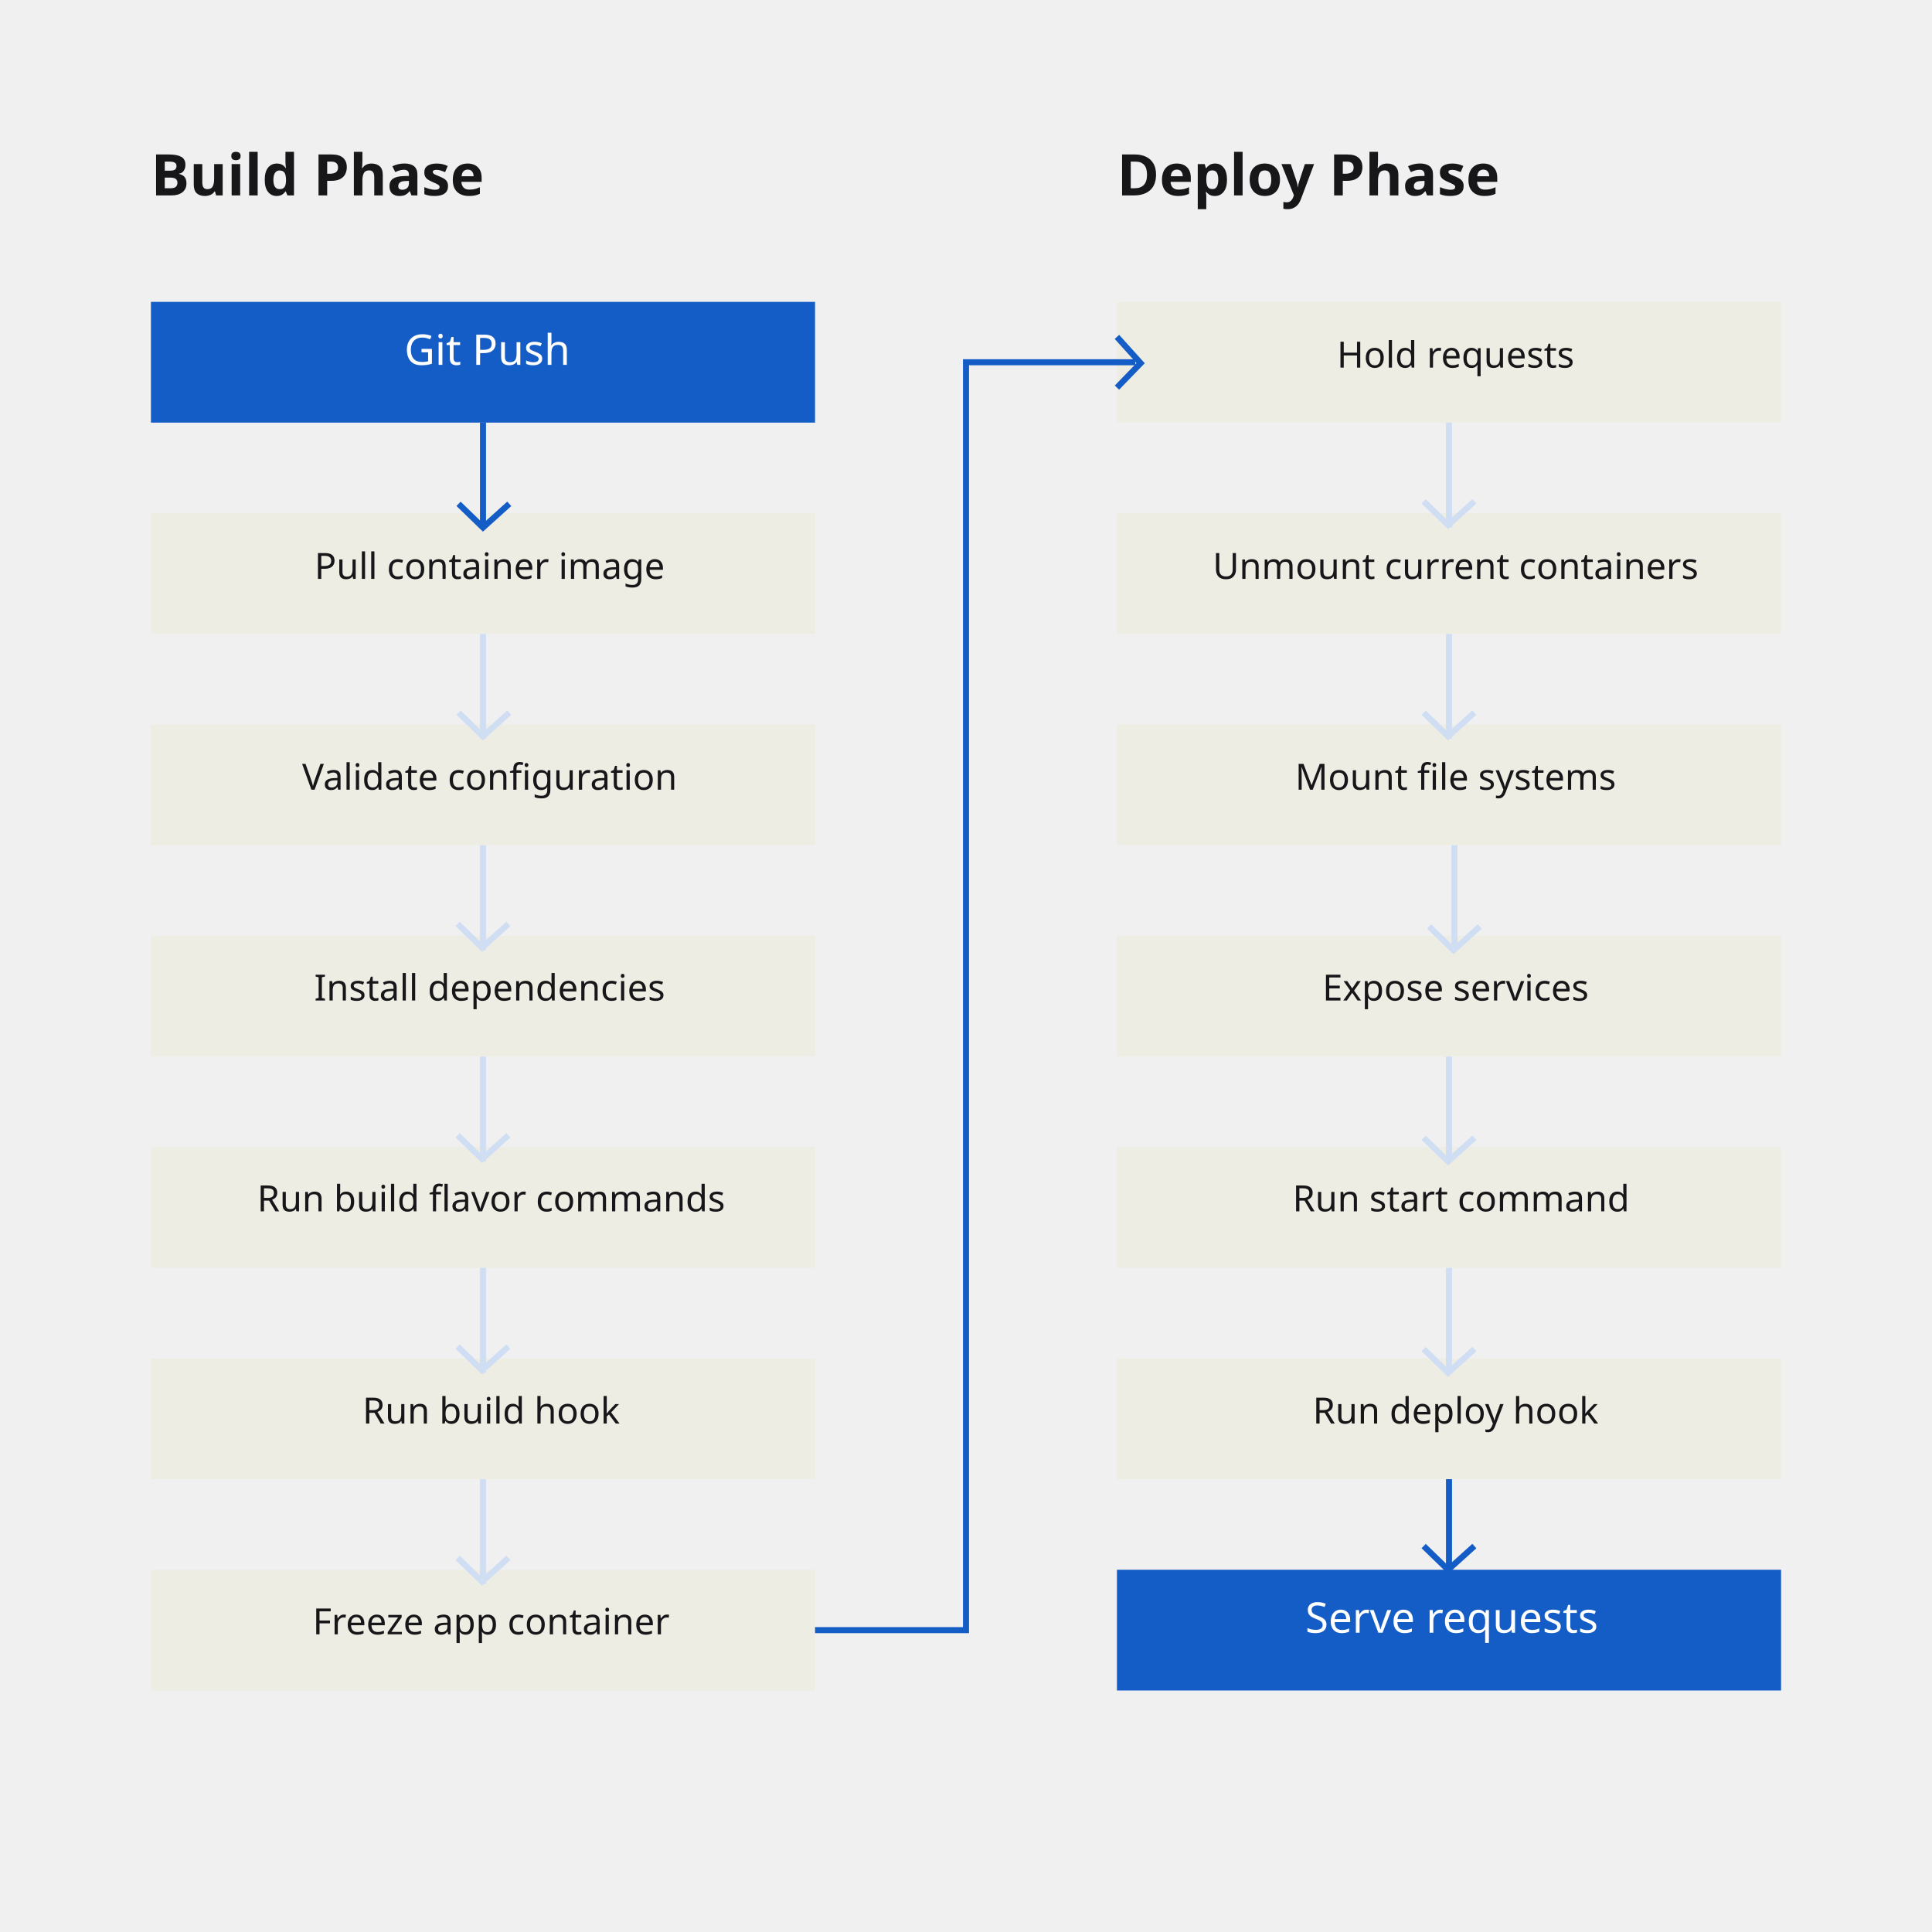
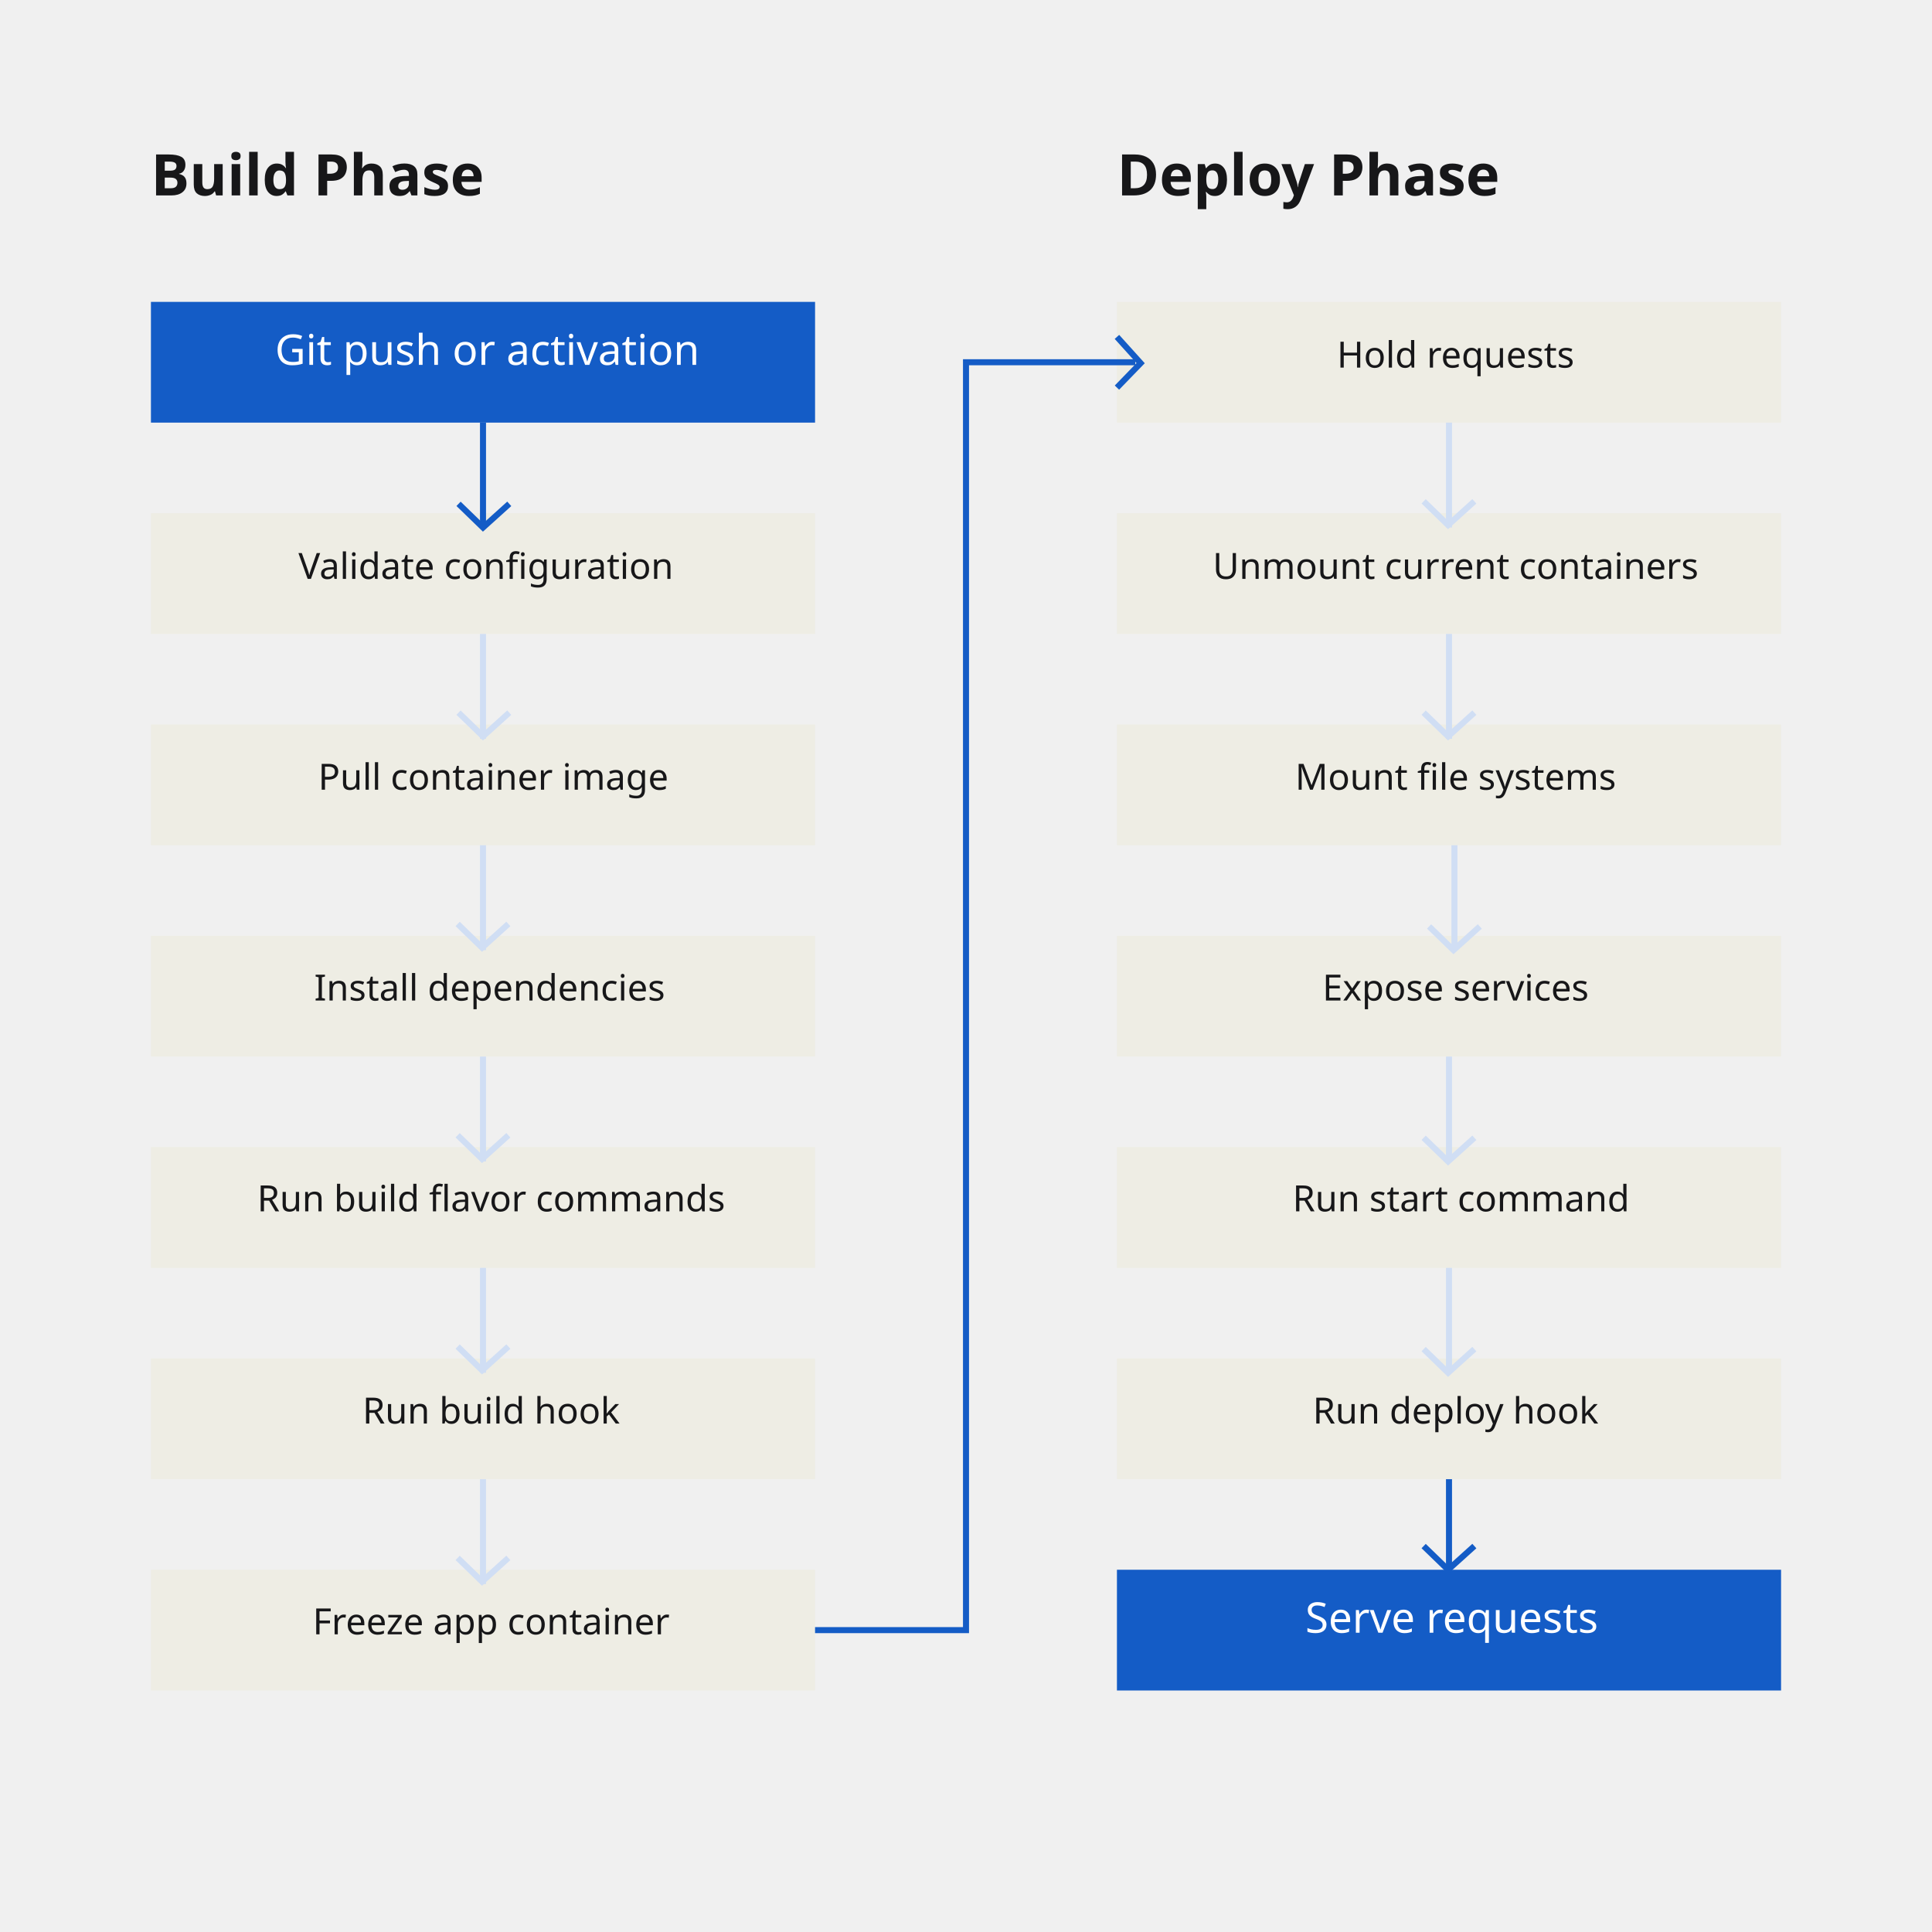
<svg xmlns="http://www.w3.org/2000/svg" xmlns:xlink="http://www.w3.org/1999/xlink" version="1.1" preserveAspectRatio="xMidYMid meet" viewBox="0 0 640 640" width="640" height="640">
  <defs>
    <path d="M50 100L270 100L270 140L50 140L50 100Z" id="gBdPVakkJ" />
    <path d="M370 100L590 100L590 140L370 140L370 100Z" id="f35p8UkUmg" />
    <path d="M50 170L270 170L270 210L50 210L50 170Z" id="c4jfOd7jmQ" />
    <path d="M50 240L270 240L270 280L50 280L50 240Z" id="bj3Iru9ky" />
    <path d="M50 310L270 310L270 350L50 350L50 310Z" id="aHhH6pqoQ" />
    <path d="M50 380L270 380L270 420L50 420L50 380Z" id="dm0SD8r18" />
    <path d="M50 450L270 450L270 490L50 490L50 450Z" id="g1emzSB03" />
    <path d="M50 520L270 520L270 560L50 560L50 520Z" id="b2L5CrKI4m" />
    <path d="M370 170L590 170L590 210L370 210L370 170Z" id="aSMrYFc7Q" />
    <path d="M370 240L590 240L590 280L370 280L370 240Z" id="a3GtnkhkEY" />
    <path d="M370 310L590 310L590 350L370 350L370 310Z" id="aMLq5W5c2" />
    <path d="M370 380L590 380L590 420L370 420L370 380Z" id="b4CG82q8hw" />
    <path d="M370 450L590 450L590 490L370 490L370 450Z" id="g3rhBxdcai" />
    <path d="M370 520L590 520L590 560L370 560L370 520Z" id="d5r0C5UgdG" />
    <path d="M160 174.75L160 140" id="i9IzkH4Jz" />
    <path d="M160 244.75L160 210" id="c2jBsOPohq" />
    <path d="M160 314.75L160 280" id="c5jwkxfYt" />
    <path d="M160 384.75L160 350" id="c3qorTkma4" />
    <path d="M160 454.75L160 420" id="e5QXYX5uSN" />
    <path d="M160 524.75L160 490" id="c3qxTS8kf" />
    <path d="M480 174.75L480 140" id="cfxEt00f" />
    <path d="M480 244.75L480 210" id="i1CnGPQrmj" />
    <path d="M481.8 314.75L481.8 280" id="ctqtv9gAX" />
    <path d="M480 384.75L480 350" id="gmoy8vxlB" />
    <path d="M480 454.75L480 420" id="b6xeUuIHK" />
    <path d="M480 524.75L480 490" id="d3ChOLl291" />
    <path d="M376.07 120L320 120L320 540L270 540" id="b25gUS2xrt" />
    <text id="a6vPlOGZH" x="148.03" y="58.11" font-size="14" font-family="Overpass" font-weight="normal" font-style="normal" letter-spacing="0" alignment-baseline="before-edge" transform="matrix(1 0 0 1 12.48437 51.88525)" style="line-height:100%" xml:space="preserve" dominant-baseline="text-before-edge">
-       <tspan x="158.03" dy="0em" alignment-baseline="before-edge" dominant-baseline="text-before-edge" text-anchor="middle">Git Push</tspan>
-     </text>
-     <style id="overpass700normal">
-     </style>
+       <tspan x="158.03" dy="0em" alignment-baseline="before-edge" dominant-baseline="text-before-edge" text-anchor="middle">Git push or activation</tspan>
+     </text>
    <text id="adtQUBHky" x="148.03" y="58.11" font-size="14" font-family="Overpass" font-weight="normal" font-style="normal" letter-spacing="0" alignment-baseline="before-edge" transform="matrix(1 0 0 1 331.9672 471.8852)" style="line-height:100%" xml:space="preserve" dominant-baseline="text-before-edge">
      <tspan x="158.03" dy="0em" alignment-baseline="before-edge" dominant-baseline="text-before-edge" text-anchor="middle">Serve requests</tspan>
    </text>
-     <text id="afdfbnHCi" x="148.03" y="58.11" font-size="12" font-family="Overpass" font-weight="normal" font-style="normal" letter-spacing="0" alignment-baseline="before-edge" transform="matrix(1 0 0 1 11.96721 124.3443)" style="line-height:100%" xml:space="preserve" dominant-baseline="text-before-edge">
+     <text id="afdfbnHCi" x="146.8" y="58.11" font-size="12" font-family="Overpass" font-weight="normal" font-style="normal" letter-spacing="0" alignment-baseline="before-edge" transform="matrix(1 0 0 1 13.19672 194.1803)" style="line-height:100%" xml:space="preserve" dominant-baseline="text-before-edge">
      <tspan x="158.03" dy="0em" alignment-baseline="before-edge" dominant-baseline="text-before-edge" text-anchor="middle">Pull container image</tspan>
    </text>
-     <style id="overpassnormalnormal">
-     </style>
-     <text id="cbGZZKBPb" x="146.8" y="58.11" font-size="12" font-family="Overpass" font-weight="normal" font-style="normal" letter-spacing="0" alignment-baseline="before-edge" transform="matrix(1 0 0 1 13.19672 194.1803)" style="line-height:100%" xml:space="preserve" dominant-baseline="text-before-edge">
+     <text id="cbGZZKBPb" x="148.03" y="58.11" font-size="12" font-family="Overpass" font-weight="normal" font-style="normal" letter-spacing="0" alignment-baseline="before-edge" transform="matrix(1 0 0 1 11.96721 124.3443)" style="line-height:100%" xml:space="preserve" dominant-baseline="text-before-edge">
      <tspan x="156.8" dy="0em" alignment-baseline="before-edge" dominant-baseline="text-before-edge" text-anchor="middle">Validate configuration</tspan>
    </text>
    <text id="a3ljEoGWNi" x="148.03" y="58.11" font-size="12" font-family="Overpass" font-weight="normal" font-style="normal" letter-spacing="0" alignment-baseline="before-edge" transform="matrix(1 0 0 1 11.96721 264.0164)" style="line-height:100%" xml:space="preserve" dominant-baseline="text-before-edge">
      <tspan x="158.03" dy="0em" alignment-baseline="before-edge" dominant-baseline="text-before-edge" text-anchor="middle">Install dependencies</tspan>
    </text>
    <text id="e4n1z1X9V" x="148.03" y="58.11" font-size="12" font-family="Overpass" font-weight="normal" font-style="normal" letter-spacing="0" alignment-baseline="before-edge" transform="matrix(1 0 0 1 12.48437 333.8525)" style="line-height:100%" xml:space="preserve" dominant-baseline="text-before-edge">
      <tspan x="158.03" dy="0em" alignment-baseline="before-edge" dominant-baseline="text-before-edge" text-anchor="middle">Run build flavor commands</tspan>
    </text>
    <text id="a4AXWmITcw" x="148.98" y="58.11" font-size="12" font-family="Overpass" font-weight="normal" font-style="normal" letter-spacing="0" alignment-baseline="before-edge" transform="matrix(1 0 0 1 11.54175 404.1393)" style="line-height:100%" xml:space="preserve" dominant-baseline="text-before-edge">
      <tspan x="158.98" dy="0em" alignment-baseline="before-edge" dominant-baseline="text-before-edge" text-anchor="middle">Run build hook</tspan>
    </text>
    <text id="g1b7MoIJm9" x="148.03" y="58.11" font-size="12" font-family="Overpass" font-weight="normal" font-style="normal" letter-spacing="0" alignment-baseline="before-edge" transform="matrix(1 0 0 1 12.48437 473.9754)" style="line-height:100%" xml:space="preserve" dominant-baseline="text-before-edge">
      <tspan x="158.03" dy="0em" alignment-baseline="before-edge" dominant-baseline="text-before-edge" text-anchor="middle">Freeze app container</tspan>
    </text>
    <text id="b1idiCL9Uy" x="148.03" y="58.11" font-size="12" font-family="Overpass" font-weight="normal" font-style="normal" letter-spacing="0" alignment-baseline="before-edge" transform="matrix(1 0 0 1 331.9672 54.34426)" style="line-height:100%" xml:space="preserve" dominant-baseline="text-before-edge">
      <tspan x="158.03" dy="0em" alignment-baseline="before-edge" dominant-baseline="text-before-edge" text-anchor="middle">Hold requests</tspan>
    </text>
    <text id="d53SP8NJdN" x="148.03" y="58.11" font-size="12" font-family="Overpass" font-weight="normal" font-style="normal" letter-spacing="0" alignment-baseline="before-edge" transform="matrix(1 0 0 1 331.9672 124.3443)" style="line-height:100%" xml:space="preserve" dominant-baseline="text-before-edge">
      <tspan x="158.03" dy="0em" alignment-baseline="before-edge" dominant-baseline="text-before-edge" text-anchor="middle">Unmount current containers</tspan>
    </text>
    <text id="aDHc37q8I" x="148.03" y="58.11" font-size="12" font-family="Overpass" font-weight="normal" font-style="normal" letter-spacing="0" alignment-baseline="before-edge" transform="matrix(1 0 0 1 331.9672 194.1803)" style="line-height:100%" xml:space="preserve" dominant-baseline="text-before-edge">
      <tspan x="158.03" dy="0em" alignment-baseline="before-edge" dominant-baseline="text-before-edge" text-anchor="middle">Mount file systems</tspan>
    </text>
    <text id="b2Ob9rGVF" x="146.23" y="58.11" font-size="12" font-family="Overpass" font-weight="normal" font-style="normal" letter-spacing="0" alignment-baseline="before-edge" transform="matrix(1 0 0 1 333.7705 264.0164)" style="line-height:100%" xml:space="preserve" dominant-baseline="text-before-edge">
      <tspan x="156.23" dy="0em" alignment-baseline="before-edge" dominant-baseline="text-before-edge" text-anchor="middle">Expose services</tspan>
    </text>
    <text id="d6u95lzLyJ" x="148.03" y="58.11" font-size="12" font-family="Overpass" font-weight="normal" font-style="normal" letter-spacing="0" alignment-baseline="before-edge" transform="matrix(1 0 0 1 333.7705 333.8525)" style="line-height:100%" xml:space="preserve" dominant-baseline="text-before-edge">
      <tspan x="158.03" dy="0em" alignment-baseline="before-edge" dominant-baseline="text-before-edge" text-anchor="middle">Run start command</tspan>
    </text>
    <text id="aq4iRUZen" x="148.03" y="58.11" font-size="12" font-family="Overpass" font-weight="normal" font-style="normal" letter-spacing="0" alignment-baseline="before-edge" transform="matrix(1 0 0 1 331.9672 404.1393)" style="line-height:100%" xml:space="preserve" dominant-baseline="text-before-edge">
      <tspan x="158.03" dy="0em" alignment-baseline="before-edge" dominant-baseline="text-before-edge" text-anchor="middle">Run deploy hook</tspan>
    </text>
    <text id="a1cQCKKji5" x="38.03" y="58.11" font-size="19" font-family="Overpass" font-weight="700" font-style="normal" letter-spacing="0" alignment-baseline="before-edge" transform="matrix(1 0 0 1 11.96721 -8.114754)" style="line-height:100%" xml:space="preserve" dominant-baseline="text-before-edge">
      <tspan x="38.03" dy="0em" alignment-baseline="before-edge" dominant-baseline="text-before-edge" text-anchor="start">Build Phase</tspan>
    </text>
    <text id="f1uQzdXSYX" x="38.03" y="58.11" font-size="19" font-family="Overpass" font-weight="700" font-style="normal" letter-spacing="0" alignment-baseline="before-edge" transform="matrix(1 0 0 1 331.9672 -8.114754)" style="line-height:100%" xml:space="preserve" dominant-baseline="text-before-edge">
      <tspan x="38.03" dy="0em" alignment-baseline="before-edge" dominant-baseline="text-before-edge" text-anchor="start">Deploy Phase</tspan>
    </text>
    <path d="" id="a2MELVfaEi" />
    <path d="M151.9 166.9L160 174.75L168.7 166.9" id="g9tuOQbKg" />
    <path d="M151.9 236.07L160 243.93L168.7 236.07" id="a14oX9JVWZ" />
    <path d="M471.6 512.15L479.7 520L488.4 512.15" id="caJKM8Bbh3" />
    <path d="M151.6 306.07L159.7 313.93L168.4 306.07" id="bitVzd6TC" />
    <path d="M151.6 376.07L159.7 383.93L168.4 376.07" id="a1ao4QAuDA" />
    <path d="M151.6 446.07L159.7 453.93L168.4 446.07" id="a3omkKPDbM" />
    <path d="M151.6 516.07L159.7 523.93L168.4 516.07" id="cuB2Kjzn6" />
    <path d="M471.6 166.07L479.7 173.93L488.4 166.07" id="k2MY1TarcK" />
    <path d="M471.6 236.07L479.7 243.93L488.4 236.07" id="h2fo3XzcwZ" />
    <path d="M473.4 306.9L481.5 314.75L490.2 306.9" id="mVV86HtCl" />
    <path d="M471.6 376.9L479.7 384.75L488.4 376.9" id="h4MHZ0OvhF" />
    <path d="M471.6 446.9L479.7 454.75L488.4 446.9" id="d134FTezlE" />
    <path d="M370 128.4L377.85 120.3L370 111.6" id="d5u72mNnm" />
  </defs>
  <g>
    <g>
      <g>
        <use xlink:href="#gBdPVakkJ" opacity="1" fill="#145cc6" fill-opacity="1" />
      </g>
      <g>
        <use xlink:href="#f35p8UkUmg" opacity="1" fill="#eeede4" fill-opacity="1" />
      </g>
      <g>
        <use xlink:href="#c4jfOd7jmQ" opacity="1" fill="#eeede4" fill-opacity="1" />
      </g>
      <g>
        <use xlink:href="#bj3Iru9ky" opacity="1" fill="#eeede4" fill-opacity="1" />
      </g>
      <g>
        <use xlink:href="#aHhH6pqoQ" opacity="1" fill="#eeede4" fill-opacity="1" />
      </g>
      <g>
        <use xlink:href="#dm0SD8r18" opacity="1" fill="#eeede4" fill-opacity="1" />
      </g>
      <g>
        <use xlink:href="#g1emzSB03" opacity="1" fill="#eeede4" fill-opacity="1" />
      </g>
      <g>
        <use xlink:href="#b2L5CrKI4m" opacity="1" fill="#eeede4" fill-opacity="1" />
      </g>
      <g>
        <use xlink:href="#aSMrYFc7Q" opacity="1" fill="#eeede4" fill-opacity="1" />
      </g>
      <g>
        <use xlink:href="#a3GtnkhkEY" opacity="1" fill="#eeede4" fill-opacity="1" />
      </g>
      <g>
        <use xlink:href="#aMLq5W5c2" opacity="1" fill="#eeede4" fill-opacity="1" />
      </g>
      <g>
        <use xlink:href="#b4CG82q8hw" opacity="1" fill="#eeede4" fill-opacity="1" />
      </g>
      <g>
        <use xlink:href="#g3rhBxdcai" opacity="1" fill="#eeede4" fill-opacity="1" />
      </g>
      <g>
        <use xlink:href="#d5r0C5UgdG" opacity="1" fill="#145cc6" fill-opacity="1" />
      </g>
      <g>
        <g>
          <use xlink:href="#i9IzkH4Jz" opacity="1" fill-opacity="0" stroke="#145cc6" stroke-width="2" stroke-opacity="1" />
        </g>
      </g>
      <g>
        <g>
          <use xlink:href="#c2jBsOPohq" opacity="1" fill-opacity="0" stroke="#d0def4" stroke-width="2" stroke-opacity="1" />
        </g>
      </g>
      <g>
        <g>
          <use xlink:href="#c5jwkxfYt" opacity="1" fill-opacity="0" stroke="#d0def4" stroke-width="2" stroke-opacity="1" />
        </g>
      </g>
      <g>
        <g>
          <use xlink:href="#c3qorTkma4" opacity="1" fill-opacity="0" stroke="#d0def4" stroke-width="2" stroke-opacity="1" />
        </g>
      </g>
      <g>
        <g>
          <use xlink:href="#e5QXYX5uSN" opacity="1" fill-opacity="0" stroke="#d0def4" stroke-width="2" stroke-opacity="1" />
        </g>
      </g>
      <g>
        <g>
          <use xlink:href="#c3qxTS8kf" opacity="1" fill-opacity="0" stroke="#d0def4" stroke-width="2" stroke-opacity="1" />
        </g>
      </g>
      <g>
        <g>
          <use xlink:href="#cfxEt00f" opacity="1" fill-opacity="0" stroke="#d0def4" stroke-width="2" stroke-opacity="1" />
        </g>
      </g>
      <g>
        <g>
          <use xlink:href="#i1CnGPQrmj" opacity="1" fill-opacity="0" stroke="#d0def4" stroke-width="2" stroke-opacity="1" />
        </g>
      </g>
      <g>
        <g>
          <use xlink:href="#ctqtv9gAX" opacity="1" fill-opacity="0" stroke="#d0def4" stroke-width="2" stroke-opacity="1" />
        </g>
      </g>
      <g>
        <g>
          <use xlink:href="#gmoy8vxlB" opacity="1" fill-opacity="0" stroke="#d0def4" stroke-width="2" stroke-opacity="1" />
        </g>
      </g>
      <g>
        <g>
          <use xlink:href="#b6xeUuIHK" opacity="1" fill-opacity="0" stroke="#d0def4" stroke-width="2" stroke-opacity="1" />
        </g>
      </g>
      <g>
        <g>
          <use xlink:href="#d3ChOLl291" opacity="1" fill-opacity="0" stroke="#145cc6" stroke-width="2" stroke-opacity="1" />
        </g>
      </g>
      <g>
        <g>
          <use xlink:href="#b25gUS2xrt" opacity="1" fill-opacity="0" stroke="#145cc6" stroke-width="2" stroke-opacity="1" />
        </g>
      </g>
      <g id="d5sF9zrqh">
        <use xlink:href="#a6vPlOGZH" opacity="1" fill="#ffffff" fill-opacity="1" />
      </g>
      <g id="b2XRmDMWA">
        <use xlink:href="#adtQUBHky" opacity="1" fill="#ffffff" fill-opacity="1" />
      </g>
      <g id="f4iGyCSlMk">
+         <use xlink:href="#cbGZZKBPb" opacity="1" fill="#171719" fill-opacity="1" />
+       </g>
+       <g id="cL5Pt61u">
        <use xlink:href="#afdfbnHCi" opacity="1" fill="#171719" fill-opacity="1" />
-       </g>
-       <g id="cL5Pt61u">
-         <use xlink:href="#cbGZZKBPb" opacity="1" fill="#171719" fill-opacity="1" />
      </g>
      <g id="fMq5pLPZI">
        <use xlink:href="#a3ljEoGWNi" opacity="1" fill="#171719" fill-opacity="1" />
      </g>
      <g id="a7JMPP60ip">
        <use xlink:href="#e4n1z1X9V" opacity="1" fill="#171719" fill-opacity="1" />
      </g>
      <g id="dbd5BPk3b">
        <use xlink:href="#a4AXWmITcw" opacity="1" fill="#171719" fill-opacity="1" />
      </g>
      <g id="a2yMEboEH">
        <use xlink:href="#g1b7MoIJm9" opacity="1" fill="#171719" fill-opacity="1" />
      </g>
      <g id="a8GHAVwq5">
        <use xlink:href="#b1idiCL9Uy" opacity="1" fill="#171719" fill-opacity="1" />
      </g>
      <g id="ahyQqdDT1">
        <use xlink:href="#d53SP8NJdN" opacity="1" fill="#171719" fill-opacity="1" />
      </g>
      <g id="aqMKd25e7">
        <use xlink:href="#aDHc37q8I" opacity="1" fill="#171719" fill-opacity="1" />
      </g>
      <g id="cbHonfPd8">
        <use xlink:href="#b2Ob9rGVF" opacity="1" fill="#171719" fill-opacity="1" />
      </g>
      <g id="c24oETEw75">
        <use xlink:href="#d6u95lzLyJ" opacity="1" fill="#171719" fill-opacity="1" />
      </g>
      <g id="c21K86yUsx">
        <use xlink:href="#aq4iRUZen" opacity="1" fill="#171719" fill-opacity="1" />
      </g>
      <g id="b2zibSgGlJ">
        <use xlink:href="#a1cQCKKji5" opacity="1" fill="#171719" fill-opacity="1" />
      </g>
      <g id="a5w1feUYy">
        <use xlink:href="#f1uQzdXSYX" opacity="1" fill="#171719" fill-opacity="1" />
      </g>
      <g>
        <g>
          <use xlink:href="#a2MELVfaEi" opacity="1" fill-opacity="0" stroke="#145cc6" stroke-width="2" stroke-opacity="1" />
        </g>
      </g>
      <g>
        <g>
          <use xlink:href="#g9tuOQbKg" opacity="1" fill-opacity="0" stroke="#145cc6" stroke-width="2" stroke-opacity="1" />
        </g>
      </g>
      <g>
        <g>
          <use xlink:href="#a14oX9JVWZ" opacity="1" fill-opacity="0" stroke="#d0def4" stroke-width="2" stroke-opacity="1" />
        </g>
      </g>
      <g>
        <g>
          <use xlink:href="#caJKM8Bbh3" opacity="1" fill-opacity="0" stroke="#145cc6" stroke-width="2" stroke-opacity="1" />
        </g>
      </g>
      <g>
        <g>
          <use xlink:href="#bitVzd6TC" opacity="1" fill-opacity="0" stroke="#d0def4" stroke-width="2" stroke-opacity="1" />
        </g>
      </g>
      <g>
        <g>
          <use xlink:href="#a1ao4QAuDA" opacity="1" fill-opacity="0" stroke="#d0def4" stroke-width="2" stroke-opacity="1" />
        </g>
      </g>
      <g>
        <g>
          <use xlink:href="#a3omkKPDbM" opacity="1" fill-opacity="0" stroke="#d0def4" stroke-width="2" stroke-opacity="1" />
        </g>
      </g>
      <g>
        <g>
          <use xlink:href="#cuB2Kjzn6" opacity="1" fill-opacity="0" stroke="#d0def4" stroke-width="2" stroke-opacity="1" />
        </g>
      </g>
      <g>
        <g>
          <use xlink:href="#k2MY1TarcK" opacity="1" fill-opacity="0" stroke="#d0def4" stroke-width="2" stroke-opacity="1" />
        </g>
      </g>
      <g>
        <g>
          <use xlink:href="#h2fo3XzcwZ" opacity="1" fill-opacity="0" stroke="#d0def4" stroke-width="2" stroke-opacity="1" />
        </g>
      </g>
      <g>
        <g>
          <use xlink:href="#mVV86HtCl" opacity="1" fill-opacity="0" stroke="#d0def4" stroke-width="2" stroke-opacity="1" />
        </g>
      </g>
      <g>
        <g>
          <use xlink:href="#h4MHZ0OvhF" opacity="1" fill-opacity="0" stroke="#d0def4" stroke-width="2" stroke-opacity="1" />
        </g>
      </g>
      <g>
        <g>
          <use xlink:href="#d134FTezlE" opacity="1" fill-opacity="0" stroke="#d0def4" stroke-width="2" stroke-opacity="1" />
        </g>
      </g>
      <g>
        <g>
          <use xlink:href="#d5u72mNnm" opacity="1" fill-opacity="0" stroke="#145cc6" stroke-width="2" stroke-opacity="1" />
        </g>
      </g>
    </g>
  </g>
</svg>
